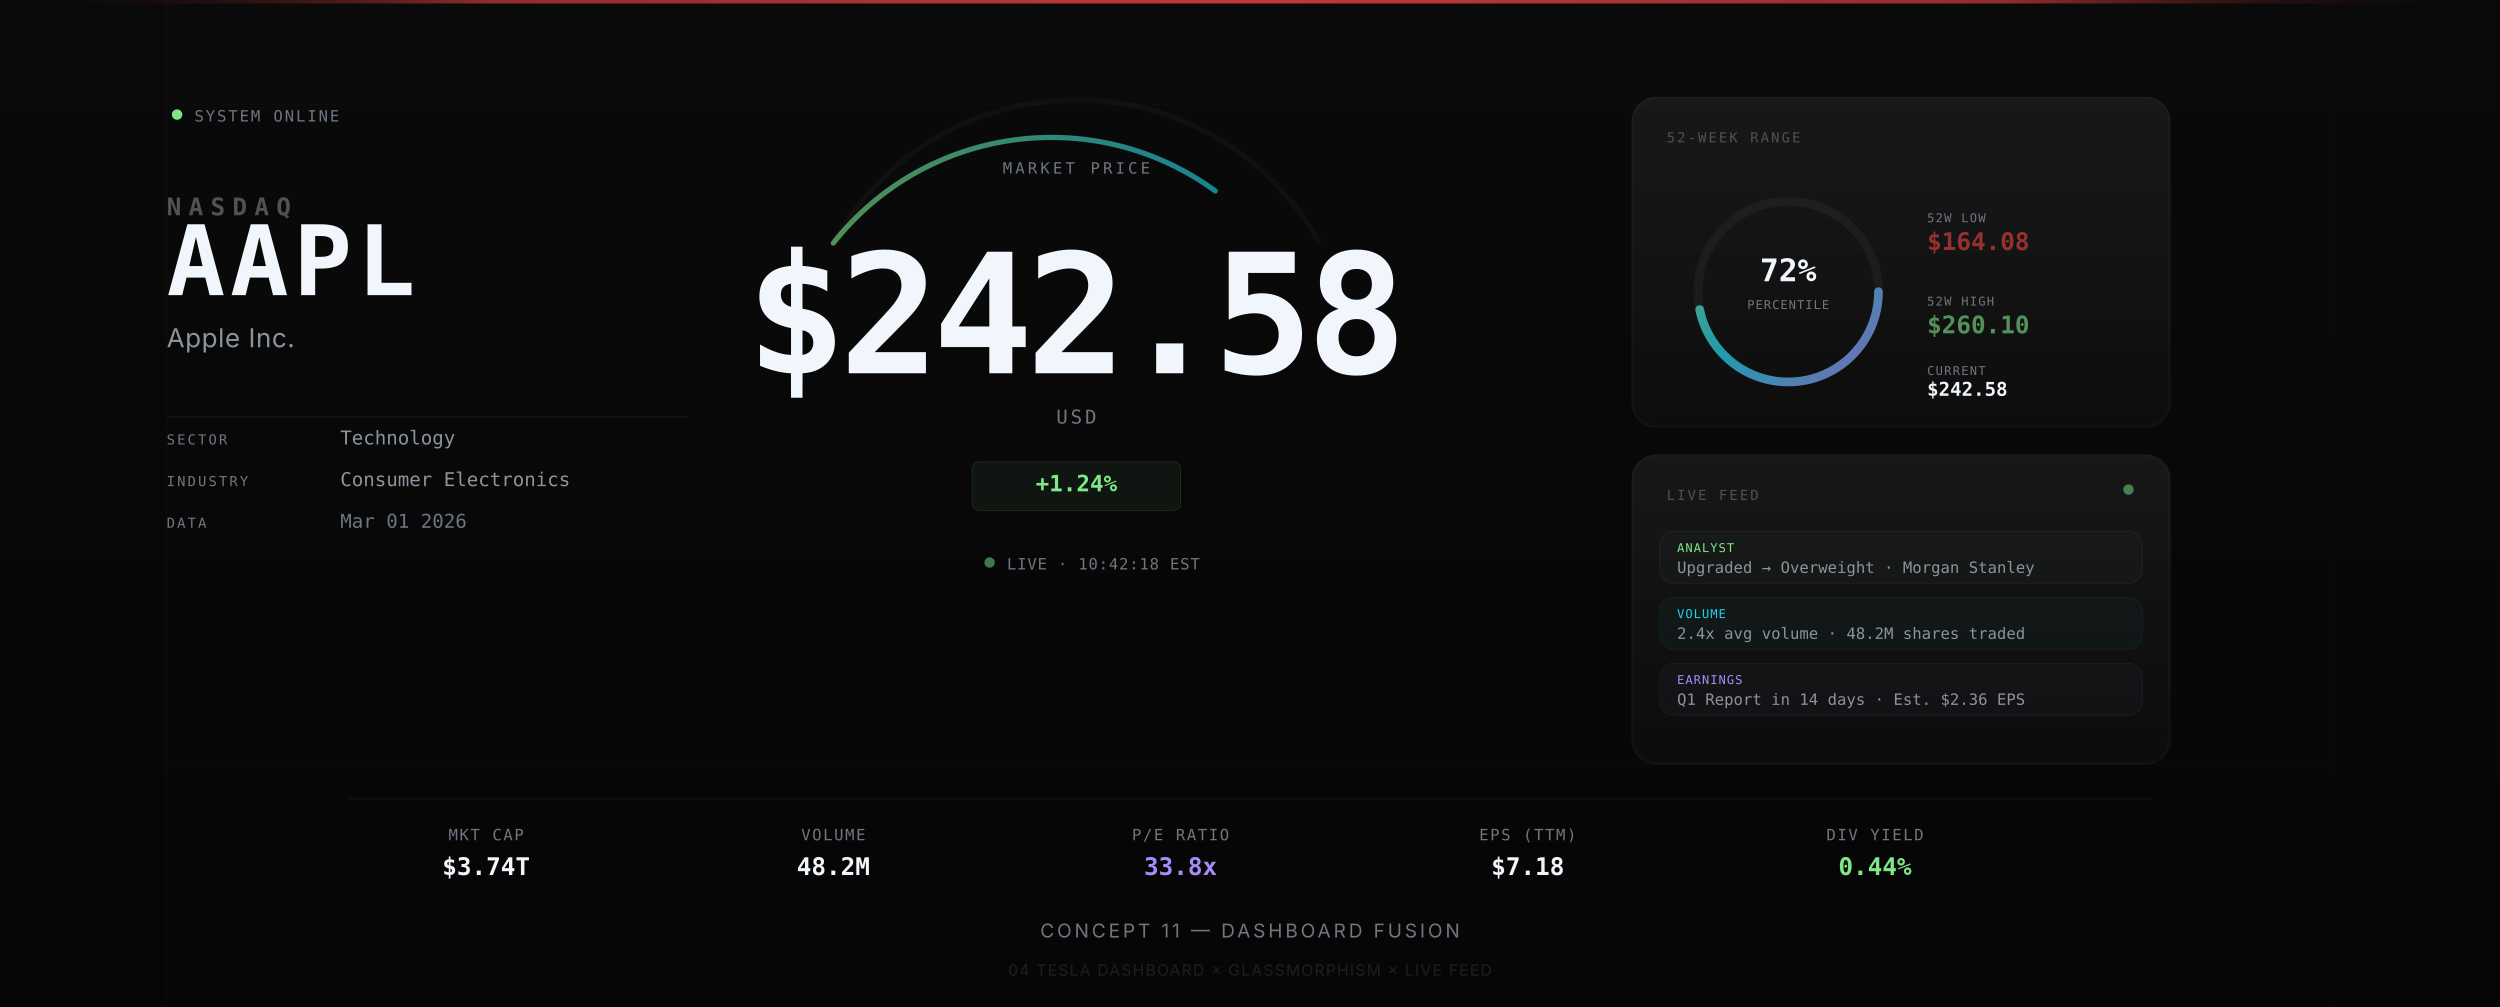
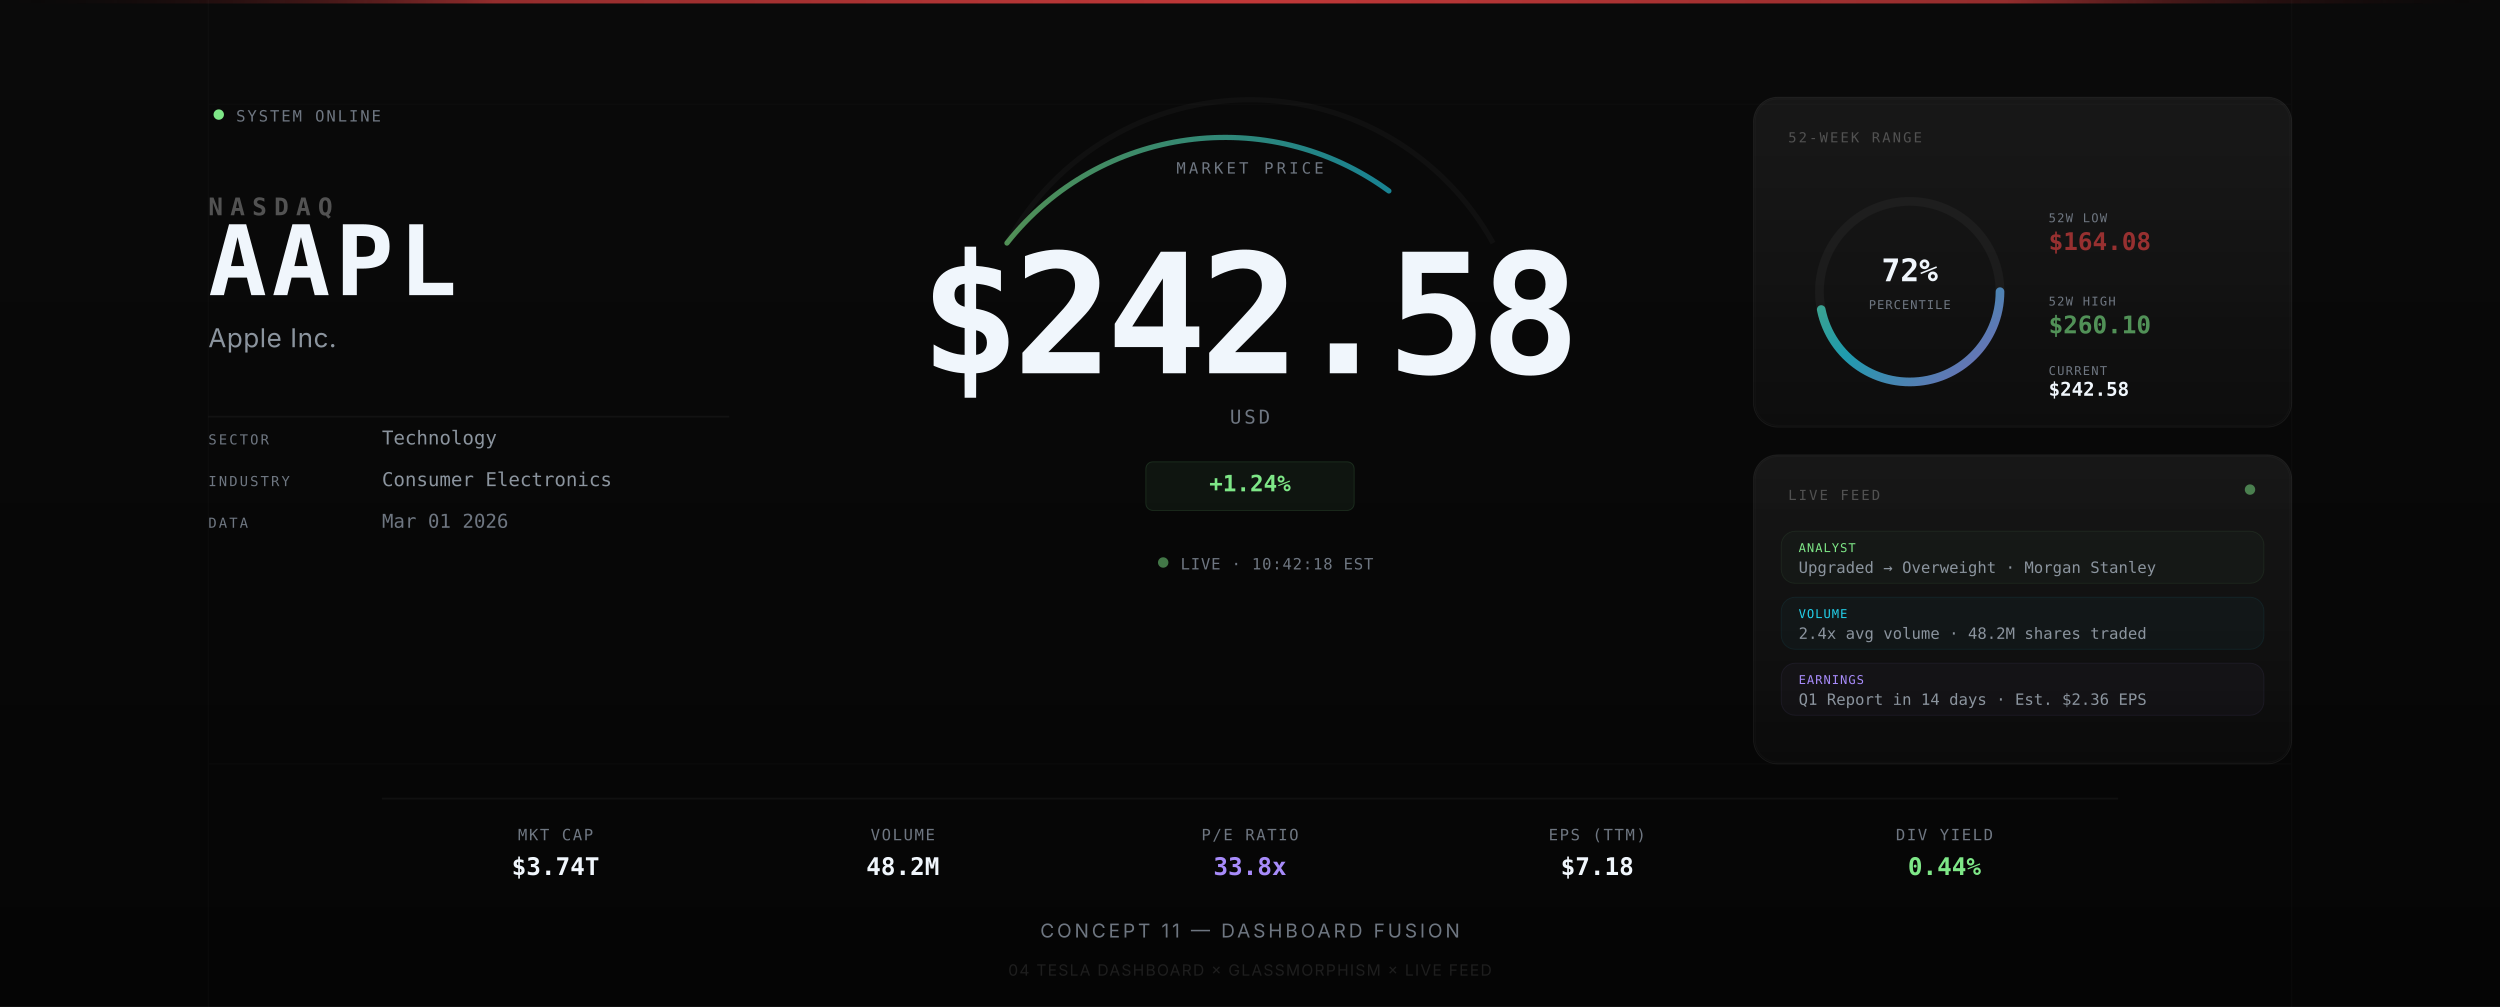
<svg xmlns="http://www.w3.org/2000/svg" viewBox="0 0 1440 580" width="1440" height="580">
  <defs>
    <linearGradient id="bg11" x1="0" y1="0" x2="0" y2="1">
      <stop offset="0%" stop-color="#0A0A0A" />
      <stop offset="100%" stop-color="#050505" />
    </linearGradient>
    <linearGradient id="redLine11" x1="0" y1="0" x2="1" y2="0">
      <stop offset="0%" stop-color="transparent" />
      <stop offset="20%" stop-color="rgba(239,68,68,0.6)" />
      <stop offset="50%" stop-color="rgba(239,68,68,0.8)" />
      <stop offset="80%" stop-color="rgba(239,68,68,0.6)" />
      <stop offset="100%" stop-color="transparent" />
    </linearGradient>
    <linearGradient id="gaugeGrad11" x1="0" y1="0" x2="1" y2="0">
      <stop offset="0%" stop-color="rgba(126,231,135,0.6)" />
      <stop offset="100%" stop-color="rgba(34,211,238,0.6)" />
    </linearGradient>
    <linearGradient id="glassFill11" x1="0" y1="0" x2="0" y2="1">
      <stop offset="0%" stop-color="rgba(255,255,255,0.06)" />
      <stop offset="100%" stop-color="rgba(255,255,255,0.02)" />
    </linearGradient>
    <linearGradient id="ringGrad11" x1="0" y1="0" x2="1" y2="1">
      <stop offset="0%" stop-color="#7EE787" />
      <stop offset="50%" stop-color="#22D3EE" />
      <stop offset="100%" stop-color="#A78BFA" />
    </linearGradient>
    <linearGradient id="glassBorder11" x1="0" y1="0" x2="1" y2="1">
      <stop offset="0%" stop-color="rgba(126,231,135,0.2)" />
      <stop offset="50%" stop-color="rgba(34,211,238,0.12)" />
      <stop offset="100%" stop-color="rgba(167,139,250,0.2)" />
    </linearGradient>
    <filter id="glow11">
      <feGaussianBlur stdDeviation="4" />
    </filter>
    <filter id="softGlow11">
      <feGaussianBlur stdDeviation="20" />
    </filter>
  </defs>
-   <rect width="1440" height="640" fill="url(#bg11)" />
+   <rect width="1440" height="580" fill="url(#bg11)" />
  <rect x="0" y="0" width="1440" height="2" fill="url(#redLine11)" />
  <g opacity="0.02" stroke="#fff" stroke-width="0.5">
-     <line x1="96" y1="0" x2="96" y2="640" />
-     <line x1="1344" y1="0" x2="1344" y2="640" />
-     <line x1="96" y1="60" x2="1344" y2="60" />
-     <line x1="96" y1="440" x2="1344" y2="440" />
+     <line x1="120" y1="0" x2="120" y2="580" />
+     <line x1="1320" y1="0" x2="1320" y2="580" />
+     <line x1="120" y1="60" x2="1320" y2="60" />
+     <line x1="120" y1="440" x2="1320" y2="440" />
  </g>
-   <g transform="translate(96, 60)">
+   <g transform="translate(120, 60)">
    <circle cx="6" cy="6" r="3" fill="#7EE787" />
    <text x="16" y="10" font-family="monospace" font-size="9" fill="#6E7681" letter-spacing="0.12em">SYSTEM ONLINE</text>
    <text y="64" font-family="'SF Mono', 'Roboto Mono', monospace" font-size="14" font-weight="700" fill="rgba(255,255,255,0.3)" letter-spacing="0.3em">NASDAQ</text>
    <text y="110" font-family="'SF Mono', 'Roboto Mono', monospace" font-size="56" font-weight="700" fill="#F0F6FC" letter-spacing="0.05em">AAPL</text>
    <text y="140" font-family="-apple-system, sans-serif" font-size="15" fill="#8B949E" letter-spacing="0.02em">Apple Inc.</text>
    <g transform="translate(0, 180)">
      <line x1="0" y1="0" x2="300" y2="0" stroke="rgba(255,255,255,0.04)" />
      <g transform="translate(0, 16)">
        <text font-family="monospace" font-size="8" fill="#6E7681" letter-spacing="0.15em">SECTOR</text>
        <text x="100" font-family="monospace" font-size="11" fill="#8B949E">Technology</text>
      </g>
      <g transform="translate(0, 40)">
        <text font-family="monospace" font-size="8" fill="#6E7681" letter-spacing="0.15em">INDUSTRY</text>
        <text x="100" font-family="monospace" font-size="11" fill="#8B949E">Consumer Electronics</text>
      </g>
      <g transform="translate(0, 64)">
        <text font-family="monospace" font-size="8" fill="#6E7681" letter-spacing="0.15em">DATA</text>
        <text x="100" font-family="monospace" font-size="11" fill="#6E7681">Mar 01 2026</text>
      </g>
    </g>
  </g>
-   <g transform="translate(620, 0)">
+   <g transform="translate(720, 0)">
    <g transform="translate(0, 240)">
      <path d="M-140,-100 A160,160 0 0,1 140,-100" fill="none" stroke="rgba(255,255,255,0.03)" stroke-width="3" />
      <path d="M-140,-100 A160,160 0 0,1 80,-130" fill="none" stroke="url(#gaugeGrad11)" stroke-width="3" stroke-linecap="round" />
    </g>
    <text text-anchor="middle" y="100" font-family="monospace" font-size="9" fill="#6E7681" letter-spacing="0.2em">MARKET PRICE</text>
    <text text-anchor="middle" y="215" font-family="'SF Mono', 'Roboto Mono', monospace" font-size="96" font-weight="700" fill="#F0F6FC" letter-spacing="-4">$242.58</text>
    <text text-anchor="middle" y="244" font-family="monospace" font-size="11" fill="#6E7681" letter-spacing="0.15em">USD</text>
    <g transform="translate(0, 280)">
      <rect x="-60" y="-14" width="120" height="28" rx="4" fill="rgba(126,231,135,0.06)" stroke="rgba(126,231,135,0.15)" stroke-width="0.5" />
      <text text-anchor="middle" y="3" font-family="monospace" font-size="13" font-weight="700" fill="#7EE787">+1.24%</text>
    </g>
    <g transform="translate(0, 324)">
      <circle cx="-50" cy="0" r="3" fill="#7EE787" opacity="0.5" />
      <text x="-40" y="4" font-family="monospace" font-size="9" fill="#6E7681" letter-spacing="0.05em">LIVE · 10:42:18 EST</text>
    </g>
  </g>
-   <g transform="translate(940, 56)">
+   <g transform="translate(1010, 56)">
    <g>
      <rect x="0" y="0" width="310" height="190" rx="14" fill="url(#glassFill11)" stroke="rgba(255,255,255,0.06)" stroke-width="0.5" />
      <rect x="1" y="1" width="308" height="188" rx="13" fill="none" stroke="rgba(255,255,255,0.02)" stroke-width="0.5" />
      <text x="20" y="26" font-family="monospace" font-size="8" fill="rgba(255,255,255,0.25)" letter-spacing="0.15em">52-WEEK RANGE</text>
      <g transform="translate(90, 112)">
        <circle cx="0" cy="0" r="52" fill="none" stroke="rgba(255,255,255,0.04)" stroke-width="5" />
        <circle cx="0" cy="0" r="52" fill="none" stroke="url(#ringGrad11)" stroke-width="5" stroke-linecap="round" stroke-dasharray="235 327" stroke-dashoffset="82" opacity="0.7" />
        <text text-anchor="middle" y="-6" font-family="'SF Mono', monospace" font-size="18" font-weight="700" fill="#F0F6FC">72%</text>
        <text text-anchor="middle" y="10" font-family="monospace" font-size="7" fill="#6E7681" letter-spacing="0.08em">PERCENTILE</text>
      </g>
      <g transform="translate(170, 72)">
        <text font-family="monospace" font-size="7" fill="#6E7681" letter-spacing="0.1em">52W LOW</text>
        <text y="16" font-family="'SF Mono', monospace" font-size="14" font-weight="600" fill="rgba(239,68,68,0.6)">$164.08</text>
      </g>
      <g transform="translate(170, 120)">
        <text font-family="monospace" font-size="7" fill="#6E7681" letter-spacing="0.1em">52W HIGH</text>
        <text y="16" font-family="'SF Mono', monospace" font-size="14" font-weight="600" fill="rgba(126,231,135,0.6)">$260.10</text>
      </g>
      <g transform="translate(170, 160)">
        <text font-family="monospace" font-size="7" fill="#6E7681" letter-spacing="0.1em">CURRENT</text>
        <text y="12" font-family="'SF Mono', monospace" font-size="11" font-weight="600" fill="#F0F6FC">$242.58</text>
      </g>
    </g>
    <g transform="translate(0, 206)">
      <rect x="0" y="0" width="310" height="178" rx="14" fill="url(#glassFill11)" stroke="rgba(255,255,255,0.06)" stroke-width="0.5" />
      <rect x="1" y="1" width="308" height="176" rx="13" fill="none" stroke="rgba(255,255,255,0.02)" stroke-width="0.5" />
      <text x="20" y="26" font-family="monospace" font-size="8" fill="rgba(255,255,255,0.25)" letter-spacing="0.15em">LIVE FEED</text>
      <circle cx="286" cy="20" r="3" fill="#7EE787" opacity="0.5" />
      <g transform="translate(16, 44)">
        <rect x="0" y="0" width="278" height="30" rx="8" fill="rgba(126,231,135,0.03)" stroke="rgba(126,231,135,0.08)" stroke-width="0.5" />
        <text x="10" y="12" font-family="monospace" font-size="7" fill="#7EE787" letter-spacing="0.08em">ANALYST</text>
        <text x="10" y="24" font-family="monospace" font-size="9" fill="#8B949E">Upgraded → Overweight · Morgan Stanley</text>
      </g>
      <g transform="translate(16, 82)">
        <rect x="0" y="0" width="278" height="30" rx="8" fill="rgba(34,211,238,0.03)" stroke="rgba(34,211,238,0.08)" stroke-width="0.5" />
        <text x="10" y="12" font-family="monospace" font-size="7" fill="#22D3EE" letter-spacing="0.08em">VOLUME</text>
        <text x="10" y="24" font-family="monospace" font-size="9" fill="#8B949E">2.4x avg volume · 48.2M shares traded</text>
      </g>
      <g transform="translate(16, 120)">
        <rect x="0" y="0" width="278" height="30" rx="8" fill="rgba(167,139,250,0.03)" stroke="rgba(167,139,250,0.08)" stroke-width="0.5" />
        <text x="10" y="12" font-family="monospace" font-size="7" fill="#A78BFA" letter-spacing="0.08em">EARNINGS</text>
        <text x="10" y="24" font-family="monospace" font-size="9" fill="#8B949E">Q1 Report in 14 days · Est. $2.36 EPS</text>
      </g>
    </g>
  </g>
  <g transform="translate(0, 460)">
-     <line x1="200" y1="0" x2="1240" y2="0" stroke="rgba(255,255,255,0.04)" stroke-width="1" />
-     <g transform="translate(280, 24)">
+     <line x1="220" y1="0" x2="1220" y2="0" stroke="rgba(255,255,255,0.04)" stroke-width="1" />
+     <g transform="translate(320, 24)">
      <text text-anchor="middle" font-family="monospace" font-size="9" fill="#6E7681" letter-spacing="0.1em" y="0">MKT CAP</text>
      <text text-anchor="middle" font-family="monospace" font-size="14" font-weight="600" fill="#F0F6FC" y="20">$3.74T</text>
    </g>
-     <g transform="translate(480, 24)">
+     <g transform="translate(520, 24)">
      <text text-anchor="middle" font-family="monospace" font-size="9" fill="#6E7681" letter-spacing="0.1em" y="0">VOLUME</text>
      <text text-anchor="middle" font-family="monospace" font-size="14" font-weight="600" fill="#F0F6FC" y="20">48.2M</text>
    </g>
-     <g transform="translate(680, 24)">
+     <g transform="translate(720, 24)">
      <text text-anchor="middle" font-family="monospace" font-size="9" fill="#6E7681" letter-spacing="0.1em" y="0">P/E RATIO</text>
      <text text-anchor="middle" font-family="monospace" font-size="14" font-weight="600" fill="#A78BFA" y="20">33.8x</text>
    </g>
-     <g transform="translate(880, 24)">
+     <g transform="translate(920, 24)">
      <text text-anchor="middle" font-family="monospace" font-size="9" fill="#6E7681" letter-spacing="0.1em" y="0">EPS (TTM)</text>
      <text text-anchor="middle" font-family="monospace" font-size="14" font-weight="600" fill="#F0F6FC" y="20">$7.18</text>
    </g>
-     <g transform="translate(1080, 24)">
+     <g transform="translate(1120, 24)">
      <text text-anchor="middle" font-family="monospace" font-size="9" fill="#6E7681" letter-spacing="0.1em" y="0">DIV YIELD</text>
      <text text-anchor="middle" font-family="monospace" font-size="14" font-weight="600" fill="#7EE787" y="20">0.44%</text>
    </g>
  </g>
  <text x="720" y="540" text-anchor="middle" font-family="-apple-system, sans-serif" font-size="11" fill="#6E7681" letter-spacing="0.15em">CONCEPT 11 — DASHBOARD FUSION</text>
  <text x="720" y="562" text-anchor="middle" font-family="-apple-system, sans-serif" font-size="9" fill="rgba(255,255,255,0.1)" letter-spacing="0.08em">04 TESLA DASHBOARD × GLASSMORPHISM × LIVE FEED</text>
</svg>
